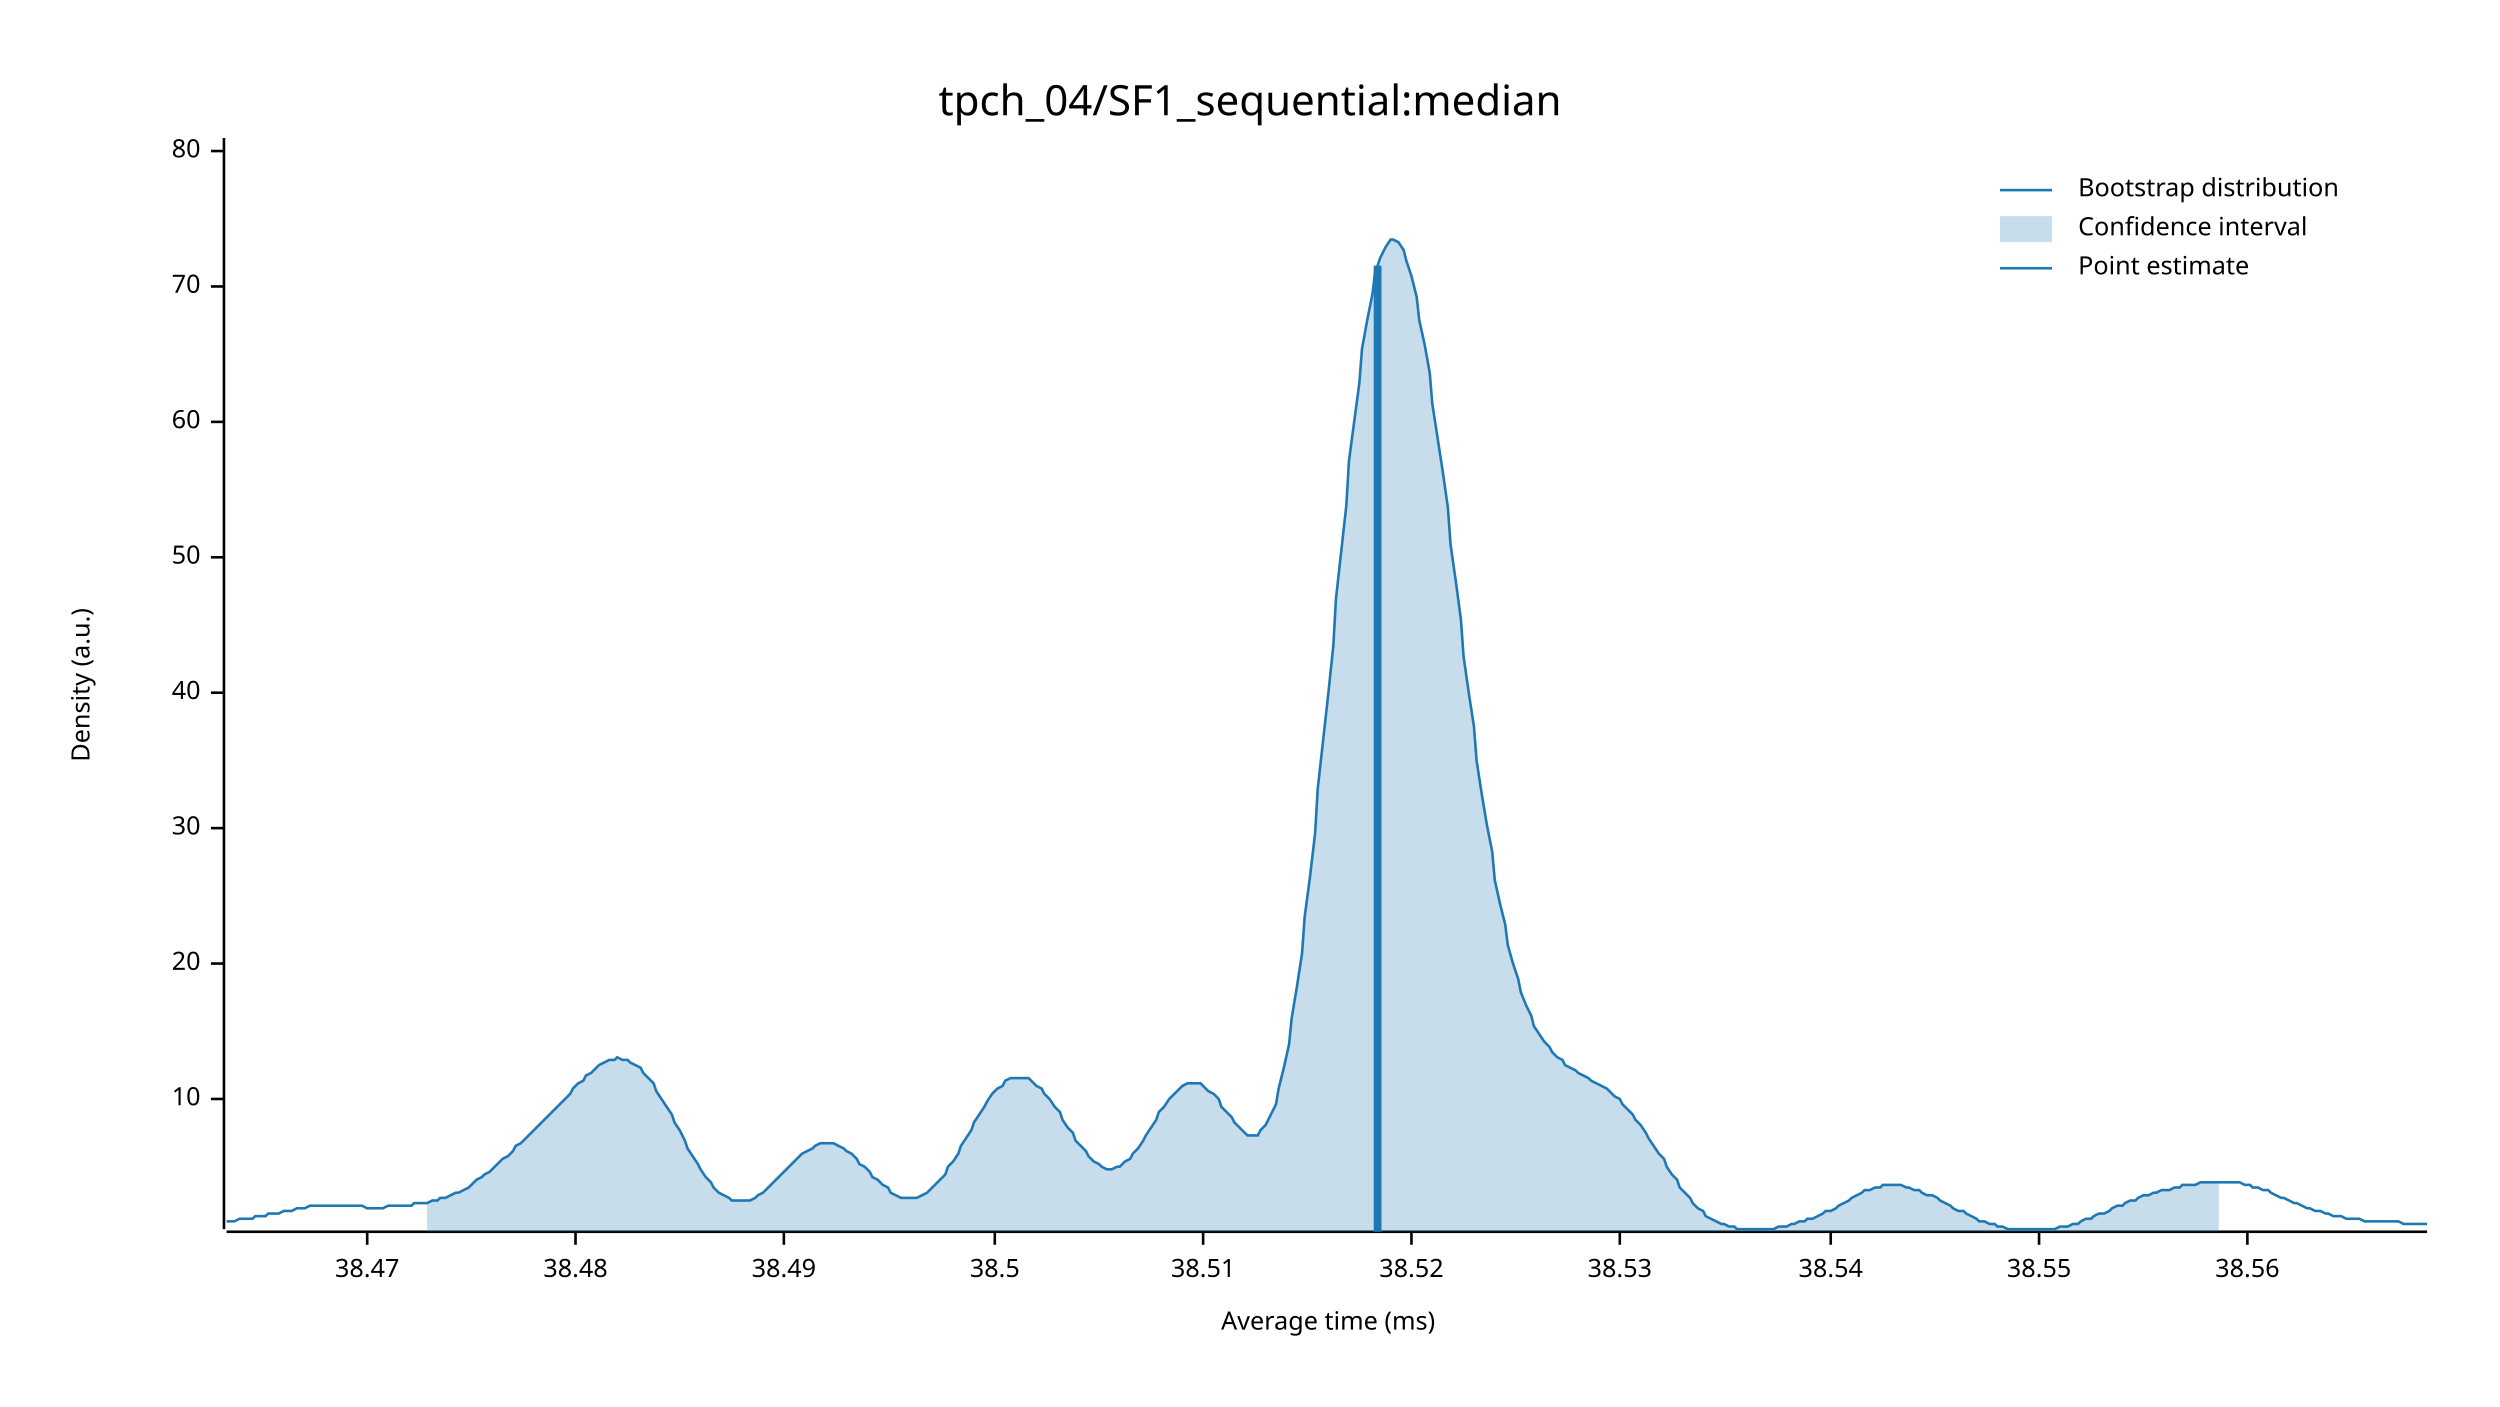
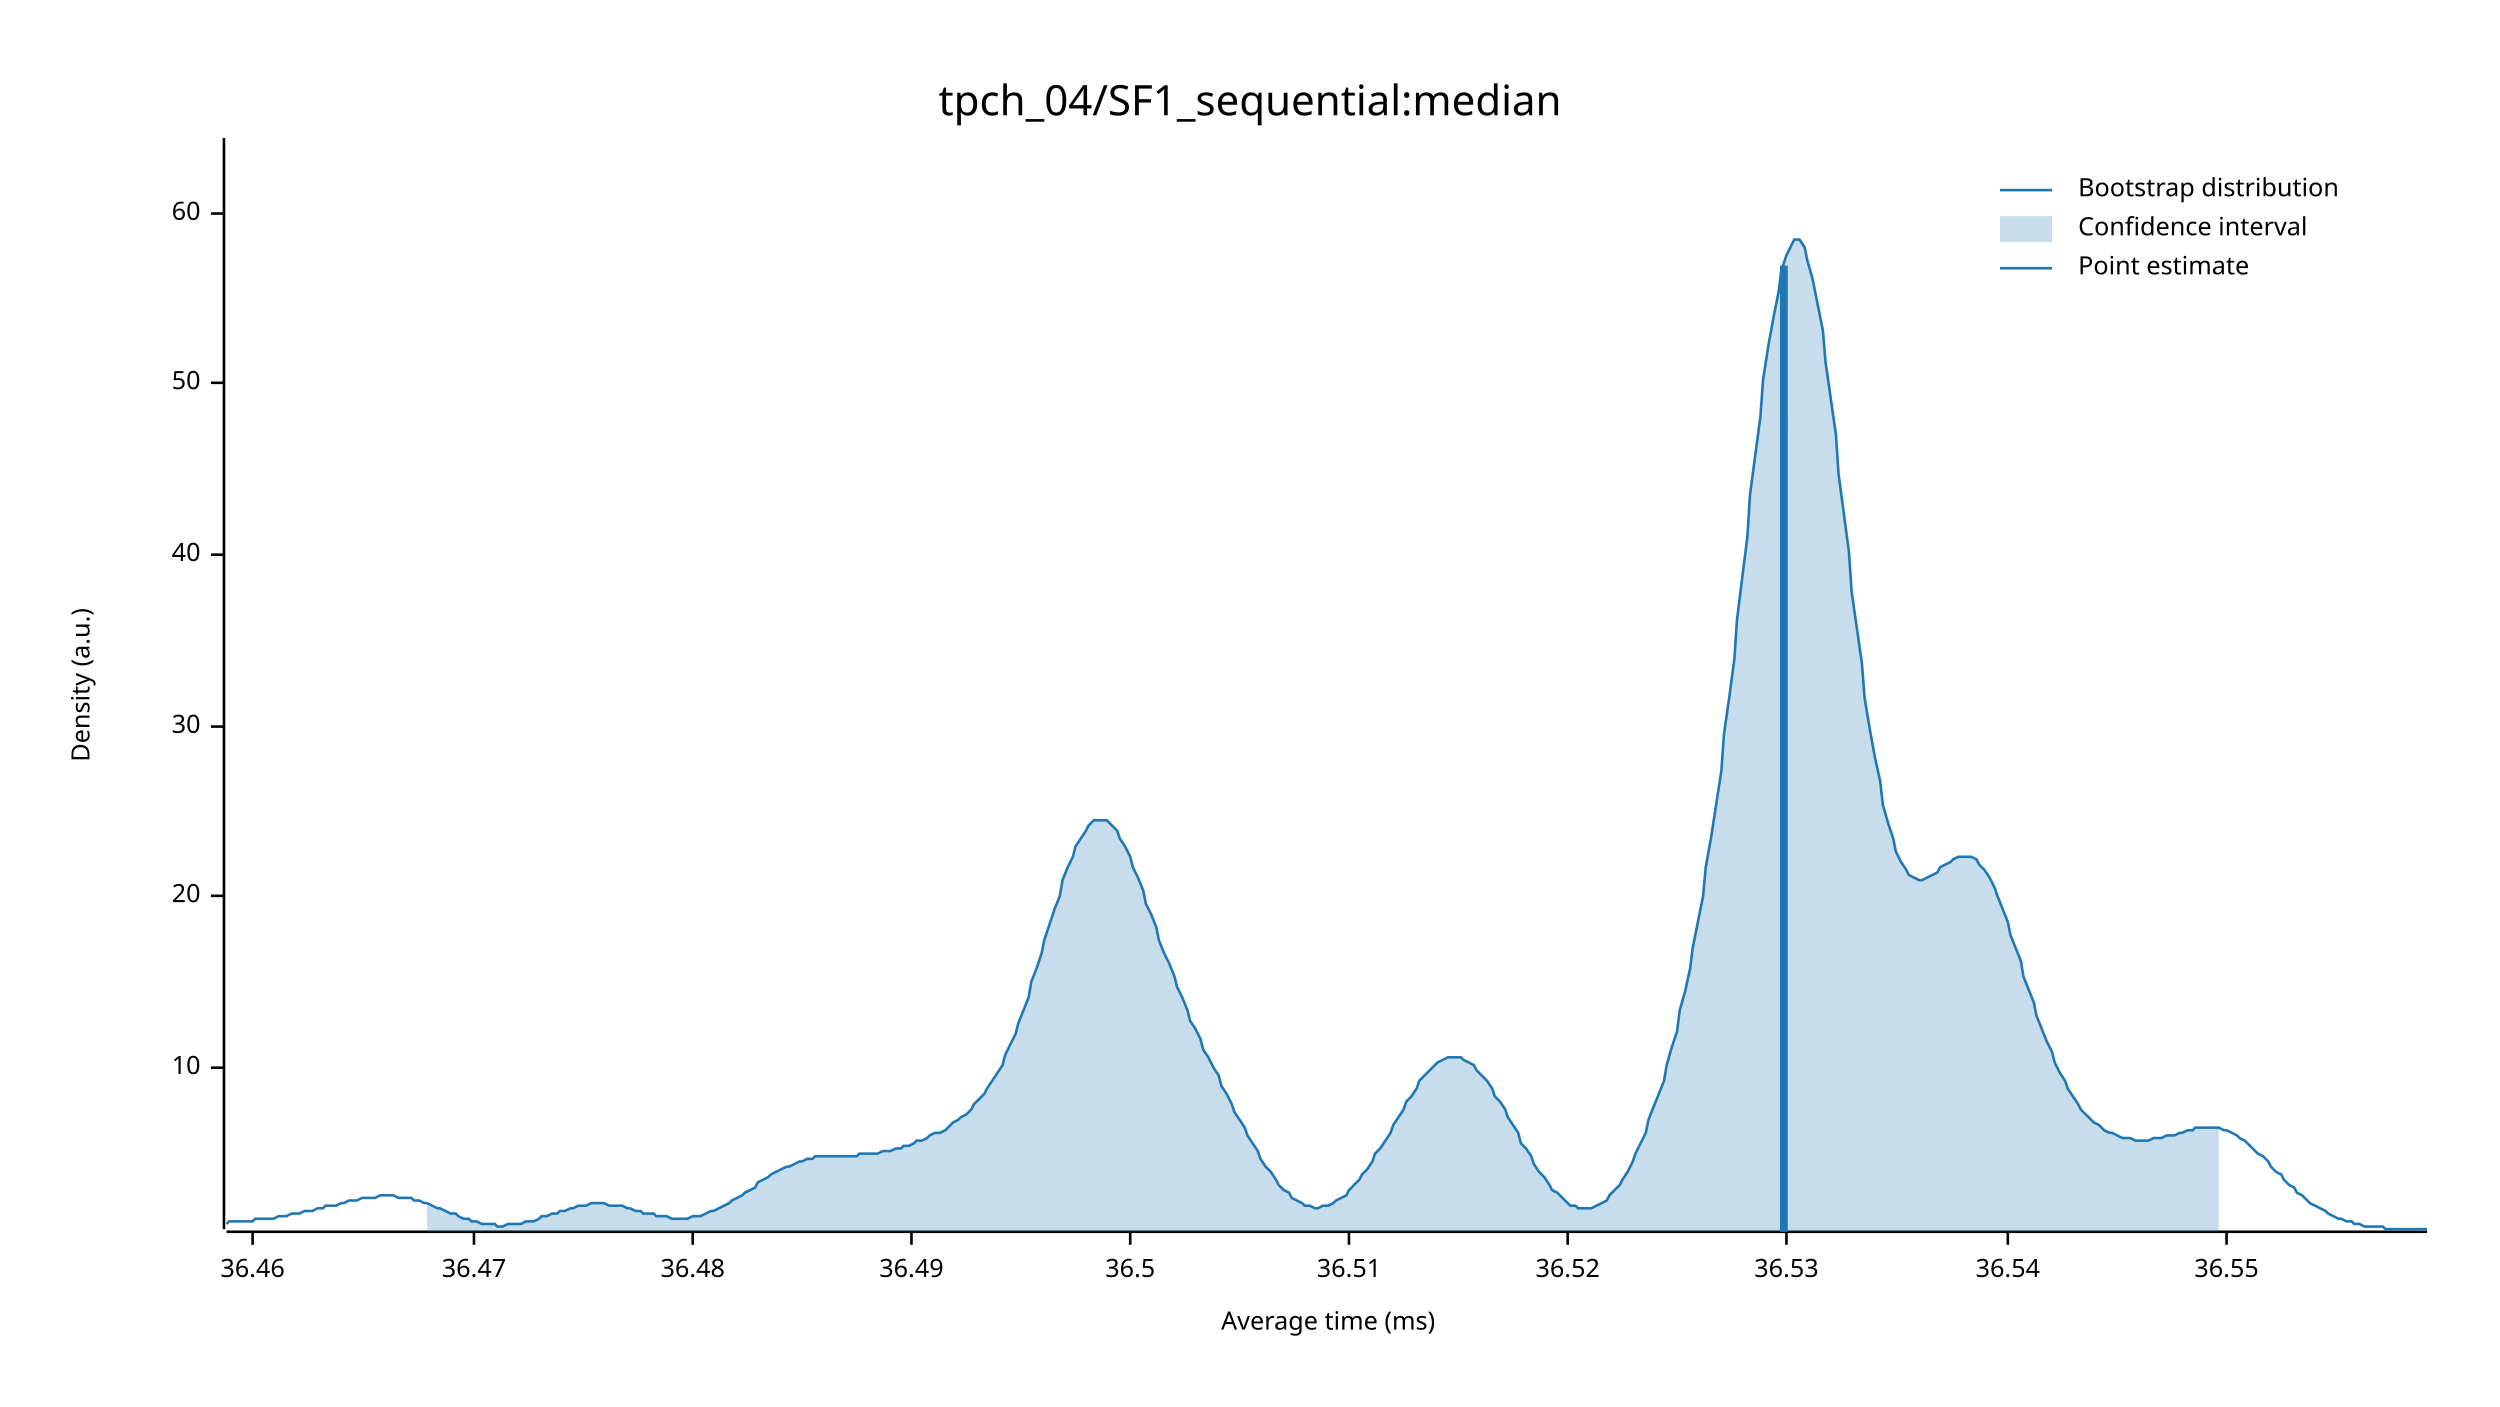
<svg xmlns="http://www.w3.org/2000/svg" width="960" height="540" viewBox="0 0 960 540">
  <text x="480" y="32" dy="0.76em" text-anchor="middle" font-family="sans-serif" font-size="16.129" opacity="1" fill="#000000">
tpch_04/SF1_sequential:median
</text>
  <text x="27" y="263" dy="0.76em" text-anchor="middle" font-family="sans-serif" font-size="9.677" opacity="1" fill="#000000" transform="rotate(270, 27, 263)">
Density (a.u.)
</text>
  <text x="510" y="513" dy="-0.5ex" text-anchor="middle" font-family="sans-serif" font-size="9.677" opacity="1" fill="#000000">
Average time (ms)
</text>
  <polyline fill="none" opacity="1" stroke="#000000" stroke-width="1" points="86,53 86,472 " />
-   <text x="77" y="422" dy="0.5ex" text-anchor="end" font-family="sans-serif" font-size="9.677" opacity="1" fill="#000000">
+   <text x="77" y="410" dy="0.5ex" text-anchor="end" font-family="sans-serif" font-size="9.677" opacity="1" fill="#000000">
10
</text>
-   <polyline fill="none" opacity="1" stroke="#000000" stroke-width="1" points="81,422 86,422 " />
-   <text x="77" y="370" dy="0.5ex" text-anchor="end" font-family="sans-serif" font-size="9.677" opacity="1" fill="#000000">
+   <polyline fill="none" opacity="1" stroke="#000000" stroke-width="1" points="81,410 86,410 " />
+   <text x="77" y="344" dy="0.5ex" text-anchor="end" font-family="sans-serif" font-size="9.677" opacity="1" fill="#000000">
20
</text>
-   <polyline fill="none" opacity="1" stroke="#000000" stroke-width="1" points="81,370 86,370 " />
-   <text x="77" y="318" dy="0.5ex" text-anchor="end" font-family="sans-serif" font-size="9.677" opacity="1" fill="#000000">
+   <polyline fill="none" opacity="1" stroke="#000000" stroke-width="1" points="81,344 86,344 " />
+   <text x="77" y="279" dy="0.5ex" text-anchor="end" font-family="sans-serif" font-size="9.677" opacity="1" fill="#000000">
30
</text>
-   <polyline fill="none" opacity="1" stroke="#000000" stroke-width="1" points="81,318 86,318 " />
-   <text x="77" y="266" dy="0.5ex" text-anchor="end" font-family="sans-serif" font-size="9.677" opacity="1" fill="#000000">
+   <polyline fill="none" opacity="1" stroke="#000000" stroke-width="1" points="81,279 86,279 " />
+   <text x="77" y="213" dy="0.5ex" text-anchor="end" font-family="sans-serif" font-size="9.677" opacity="1" fill="#000000">
40
</text>
-   <polyline fill="none" opacity="1" stroke="#000000" stroke-width="1" points="81,266 86,266 " />
-   <text x="77" y="214" dy="0.5ex" text-anchor="end" font-family="sans-serif" font-size="9.677" opacity="1" fill="#000000">
+   <polyline fill="none" opacity="1" stroke="#000000" stroke-width="1" points="81,213 86,213 " />
+   <text x="77" y="147" dy="0.5ex" text-anchor="end" font-family="sans-serif" font-size="9.677" opacity="1" fill="#000000">
50
</text>
-   <polyline fill="none" opacity="1" stroke="#000000" stroke-width="1" points="81,214 86,214 " />
-   <text x="77" y="162" dy="0.5ex" text-anchor="end" font-family="sans-serif" font-size="9.677" opacity="1" fill="#000000">
+   <polyline fill="none" opacity="1" stroke="#000000" stroke-width="1" points="81,147 86,147 " />
+   <text x="77" y="82" dy="0.5ex" text-anchor="end" font-family="sans-serif" font-size="9.677" opacity="1" fill="#000000">
60
</text>
-   <polyline fill="none" opacity="1" stroke="#000000" stroke-width="1" points="81,162 86,162 " />
-   <text x="77" y="110" dy="0.5ex" text-anchor="end" font-family="sans-serif" font-size="9.677" opacity="1" fill="#000000">
- 70
+   <polyline fill="none" opacity="1" stroke="#000000" stroke-width="1" points="81,82 86,82 " />
+   <polyline fill="none" opacity="1" stroke="#000000" stroke-width="1" points="87,473 932,473 " />
+   <text x="97" y="483" dy="0.76em" text-anchor="middle" font-family="sans-serif" font-size="9.677" opacity="1" fill="#000000">
+ 36.46
</text>
-   <polyline fill="none" opacity="1" stroke="#000000" stroke-width="1" points="81,110 86,110 " />
-   <text x="77" y="58" dy="0.5ex" text-anchor="end" font-family="sans-serif" font-size="9.677" opacity="1" fill="#000000">
- 80
+   <polyline fill="none" opacity="1" stroke="#000000" stroke-width="1" points="97,473 97,478 " />
+   <text x="182" y="483" dy="0.76em" text-anchor="middle" font-family="sans-serif" font-size="9.677" opacity="1" fill="#000000">
+ 36.47
</text>
-   <polyline fill="none" opacity="1" stroke="#000000" stroke-width="1" points="81,58 86,58 " />
-   <polyline fill="none" opacity="1" stroke="#000000" stroke-width="1" points="87,473 932,473 " />
-   <text x="141" y="483" dy="0.76em" text-anchor="middle" font-family="sans-serif" font-size="9.677" opacity="1" fill="#000000">
- 38.47
+   <polyline fill="none" opacity="1" stroke="#000000" stroke-width="1" points="182,473 182,478 " />
+   <text x="266" y="483" dy="0.76em" text-anchor="middle" font-family="sans-serif" font-size="9.677" opacity="1" fill="#000000">
+ 36.48
</text>
-   <polyline fill="none" opacity="1" stroke="#000000" stroke-width="1" points="141,473 141,478 " />
-   <text x="221" y="483" dy="0.76em" text-anchor="middle" font-family="sans-serif" font-size="9.677" opacity="1" fill="#000000">
- 38.48
+   <polyline fill="none" opacity="1" stroke="#000000" stroke-width="1" points="266,473 266,478 " />
+   <text x="350" y="483" dy="0.76em" text-anchor="middle" font-family="sans-serif" font-size="9.677" opacity="1" fill="#000000">
+ 36.49
</text>
-   <polyline fill="none" opacity="1" stroke="#000000" stroke-width="1" points="221,473 221,478 " />
-   <text x="301" y="483" dy="0.76em" text-anchor="middle" font-family="sans-serif" font-size="9.677" opacity="1" fill="#000000">
- 38.49
+   <polyline fill="none" opacity="1" stroke="#000000" stroke-width="1" points="350,473 350,478 " />
+   <text x="434" y="483" dy="0.76em" text-anchor="middle" font-family="sans-serif" font-size="9.677" opacity="1" fill="#000000">
+ 36.5
</text>
-   <polyline fill="none" opacity="1" stroke="#000000" stroke-width="1" points="301,473 301,478 " />
-   <text x="382" y="483" dy="0.76em" text-anchor="middle" font-family="sans-serif" font-size="9.677" opacity="1" fill="#000000">
- 38.5
+   <polyline fill="none" opacity="1" stroke="#000000" stroke-width="1" points="434,473 434,478 " />
+   <text x="518" y="483" dy="0.76em" text-anchor="middle" font-family="sans-serif" font-size="9.677" opacity="1" fill="#000000">
+ 36.51
</text>
-   <polyline fill="none" opacity="1" stroke="#000000" stroke-width="1" points="382,473 382,478 " />
-   <text x="462" y="483" dy="0.76em" text-anchor="middle" font-family="sans-serif" font-size="9.677" opacity="1" fill="#000000">
- 38.51
+   <polyline fill="none" opacity="1" stroke="#000000" stroke-width="1" points="518,473 518,478 " />
+   <text x="602" y="483" dy="0.76em" text-anchor="middle" font-family="sans-serif" font-size="9.677" opacity="1" fill="#000000">
+ 36.52
</text>
-   <polyline fill="none" opacity="1" stroke="#000000" stroke-width="1" points="462,473 462,478 " />
-   <text x="542" y="483" dy="0.76em" text-anchor="middle" font-family="sans-serif" font-size="9.677" opacity="1" fill="#000000">
- 38.52
+   <polyline fill="none" opacity="1" stroke="#000000" stroke-width="1" points="602,473 602,478 " />
+   <text x="686" y="483" dy="0.76em" text-anchor="middle" font-family="sans-serif" font-size="9.677" opacity="1" fill="#000000">
+ 36.53
</text>
-   <polyline fill="none" opacity="1" stroke="#000000" stroke-width="1" points="542,473 542,478 " />
-   <text x="622" y="483" dy="0.76em" text-anchor="middle" font-family="sans-serif" font-size="9.677" opacity="1" fill="#000000">
- 38.53
+   <polyline fill="none" opacity="1" stroke="#000000" stroke-width="1" points="686,473 686,478 " />
+   <text x="771" y="483" dy="0.76em" text-anchor="middle" font-family="sans-serif" font-size="9.677" opacity="1" fill="#000000">
+ 36.54
</text>
-   <polyline fill="none" opacity="1" stroke="#000000" stroke-width="1" points="622,473 622,478 " />
-   <text x="703" y="483" dy="0.76em" text-anchor="middle" font-family="sans-serif" font-size="9.677" opacity="1" fill="#000000">
- 38.54
+   <polyline fill="none" opacity="1" stroke="#000000" stroke-width="1" points="771,473 771,478 " />
+   <text x="855" y="483" dy="0.76em" text-anchor="middle" font-family="sans-serif" font-size="9.677" opacity="1" fill="#000000">
+ 36.55
</text>
-   <polyline fill="none" opacity="1" stroke="#000000" stroke-width="1" points="703,473 703,478 " />
-   <text x="783" y="483" dy="0.76em" text-anchor="middle" font-family="sans-serif" font-size="9.677" opacity="1" fill="#000000">
- 38.55
- </text>
-   <polyline fill="none" opacity="1" stroke="#000000" stroke-width="1" points="783,473 783,478 " />
-   <text x="863" y="483" dy="0.76em" text-anchor="middle" font-family="sans-serif" font-size="9.677" opacity="1" fill="#000000">
- 38.56
- </text>
-   <polyline fill="none" opacity="1" stroke="#000000" stroke-width="1" points="863,473 863,478 " />
-   <polyline fill="none" opacity="1" stroke="#1F78B4" stroke-width="1" points="87,469 88,469 90,469 92,468 93,468 95,468 97,468 98,467 100,467 102,467 103,466 105,466 107,466 109,465 110,465 112,465 114,464 115,464 117,464 119,463 120,463 122,463 124,463 125,463 127,463 129,463 131,463 132,463 134,463 136,463 137,463 139,463 141,464 142,464 144,464 146,464 147,464 149,463 151,463 153,463 154,463 156,463 158,463 159,462 161,462 163,462 164,462 166,461 168,461 169,460 171,460 173,459 175,458 176,458 178,457 180,456 181,455 183,453 185,452 186,451 188,450 190,448 191,447 193,445 195,444 197,442 198,440 200,439 202,437 203,436 205,434 207,432 208,431 210,429 212,427 214,425 215,424 217,422 219,420 220,418 222,416 224,415 225,413 227,412 229,410 230,409 232,408 234,407 236,407 237,406 239,407 241,407 242,408 244,409 246,410 247,412 249,414 251,416 252,419 254,422 256,425 258,428 259,431 261,434 263,438 264,441 266,444 268,447 269,449 271,452 273,454 274,456 276,458 278,459 280,460 281,461 283,461 285,461 286,461 288,461 290,460 291,459 293,458 295,456 296,455 298,453 300,451 302,449 303,448 305,446 307,444 308,443 310,442 312,441 313,440 315,439 317,439 318,439 320,439 322,440 324,441 325,442 327,443 329,445 330,447 332,448 334,450 335,452 337,453 339,455 341,456 342,458 344,459 346,460 347,460 349,460 351,460 352,460 354,459 356,458 357,457 359,455 361,453 363,451 364,448 366,446 368,443 369,440 371,437 373,434 374,431 376,428 378,425 379,423 381,420 383,418 385,417 386,415 388,414 390,414 391,414 393,414 395,414 396,415 398,417 400,418 401,420 403,422 405,425 407,427 408,430 410,433 412,435 413,438 415,440 417,442 418,444 420,446 422,447 423,448 425,449 427,449 429,448 430,448 432,446 434,445 435,443 437,441 439,438 440,436 442,433 444,430 445,427 447,425 449,422 451,420 452,419 454,417 456,416 457,416 459,416 461,416 462,417 464,419 466,420 468,422 469,425 471,427 473,429 474,431 476,433 478,435 479,436 481,436 483,436 484,434 486,432 488,428 490,424 491,418 493,410 495,401 496,391 498,379 500,366 501,352 503,337 505,320 506,303 508,285 510,267 512,248 513,230 515,212 517,194 518,177 520,162 522,147 523,134 525,123 527,113 528,105 530,99 532,95 534,92 535,92 537,93 539,96 540,100 542,106 544,114 545,123 547,132 549,143 550,155 552,168 554,181 556,195 557,209 559,223 561,238 562,252 564,266 566,279 567,292 569,305 571,317 573,327 574,338 576,347 578,355 579,363 581,370 583,376 584,381 586,386 588,390 589,394 591,397 593,400 595,402 596,404 598,406 600,407 601,409 603,410 605,411 606,412 608,413 610,414 611,415 613,416 615,417 617,418 618,419 620,421 622,422 623,424 625,426 627,428 628,430 630,432 632,435 633,437 635,440 637,443 639,445 640,448 642,451 644,453 645,456 647,458 649,460 650,462 652,464 654,465 655,467 657,468 659,469 661,470 662,470 664,471 666,471 667,472 669,472 671,472 672,472 674,472 676,472 677,472 679,472 681,472 683,471 684,471 686,471 688,470 689,470 691,469 693,469 694,468 696,468 698,467 700,466 701,465 703,465 705,464 706,463 708,462 710,461 711,460 713,459 715,458 716,457 718,457 720,456 722,456 723,455 725,455 727,455 728,455 730,455 732,456 733,456 735,457 737,457 738,458 740,459 742,459 744,460 745,461 747,462 749,463 750,464 752,465 754,465 755,466 757,467 759,468 760,469 762,469 764,470 766,470 767,471 769,471 771,472 772,472 774,472 776,472 777,472 779,472 781,472 782,472 784,472 786,472 788,472 789,472 791,471 793,471 794,471 796,470 798,470 799,469 801,468 803,468 804,467 806,466 808,466 810,465 811,464 813,463 815,463 816,462 818,461 820,461 821,460 823,459 825,459 827,458 828,458 830,457 832,457 833,457 835,456 837,456 838,455 840,455 842,455 843,455 845,454 847,454 849,454 850,454 852,454 854,454 855,454 857,454 859,454 860,454 862,455 864,455 865,456 867,456 869,457 871,457 872,458 874,459 876,460 877,460 879,461 881,462 882,462 884,463 886,464 887,464 889,465 891,465 893,466 894,466 896,467 898,467 899,467 901,468 903,468 904,468 906,468 908,469 909,469 911,469 913,469 915,469 916,469 918,469 920,469 921,469 923,470 925,470 926,470 928,470 930,470 932,470 " />
-   <polygon opacity="0.25" fill="#1F78B4" points="164,462 166,461 168,461 169,460 171,460 173,459 175,458 176,458 178,457 180,456 181,455 183,453 185,452 186,451 188,450 190,448 191,447 193,445 195,444 197,442 198,440 200,439 202,437 203,436 205,434 207,432 208,431 210,429 212,427 214,425 215,424 217,422 219,420 220,418 222,416 224,415 225,413 227,412 229,410 230,409 232,408 234,407 236,407 237,406 239,407 241,407 242,408 244,409 246,410 247,412 249,414 251,416 252,419 254,422 256,425 258,428 259,431 261,434 263,438 264,441 266,444 268,447 269,449 271,452 273,454 274,456 276,458 278,459 280,460 281,461 283,461 285,461 286,461 288,461 290,460 291,459 293,458 295,456 296,455 298,453 300,451 302,449 303,448 305,446 307,444 308,443 310,442 312,441 313,440 315,439 317,439 318,439 320,439 322,440 324,441 325,442 327,443 329,445 330,447 332,448 334,450 335,452 337,453 339,455 341,456 342,458 344,459 346,460 347,460 349,460 351,460 352,460 354,459 356,458 357,457 359,455 361,453 363,451 364,448 366,446 368,443 369,440 371,437 373,434 374,431 376,428 378,425 379,423 381,420 383,418 385,417 386,415 388,414 390,414 391,414 393,414 395,414 396,415 398,417 400,418 401,420 403,422 405,425 407,427 408,430 410,433 412,435 413,438 415,440 417,442 418,444 420,446 422,447 423,448 425,449 427,449 429,448 430,448 432,446 434,445 435,443 437,441 439,438 440,436 442,433 444,430 445,427 447,425 449,422 451,420 452,419 454,417 456,416 457,416 459,416 461,416 462,417 464,419 466,420 468,422 469,425 471,427 473,429 474,431 476,433 478,435 479,436 481,436 483,436 484,434 486,432 488,428 490,424 491,418 493,410 495,401 496,391 498,379 500,366 501,352 503,337 505,320 506,303 508,285 510,267 512,248 513,230 515,212 517,194 518,177 520,162 522,147 523,134 525,123 527,113 528,105 530,99 532,95 534,92 535,92 537,93 539,96 540,100 542,106 544,114 545,123 547,132 549,143 550,155 552,168 554,181 556,195 557,209 559,223 561,238 562,252 564,266 566,279 567,292 569,305 571,317 573,327 574,338 576,347 578,355 579,363 581,370 583,376 584,381 586,386 588,390 589,394 591,397 593,400 595,402 596,404 598,406 600,407 601,409 603,410 605,411 606,412 608,413 610,414 611,415 613,416 615,417 617,418 618,419 620,421 622,422 623,424 625,426 627,428 628,430 630,432 632,435 633,437 635,440 637,443 639,445 640,448 642,451 644,453 645,456 647,458 649,460 650,462 652,464 654,465 655,467 657,468 659,469 661,470 662,470 664,471 666,471 667,472 669,472 671,472 672,472 674,472 676,472 677,472 679,472 681,472 683,471 684,471 686,471 688,470 689,470 691,469 693,469 694,468 696,468 698,467 700,466 701,465 703,465 705,464 706,463 708,462 710,461 711,460 713,459 715,458 716,457 718,457 720,456 722,456 723,455 725,455 727,455 728,455 730,455 732,456 733,456 735,457 737,457 738,458 740,459 742,459 744,460 745,461 747,462 749,463 750,464 752,465 754,465 755,466 757,467 759,468 760,469 762,469 764,470 766,470 767,471 769,471 771,472 772,472 774,472 776,472 777,472 779,472 781,472 782,472 784,472 786,472 788,472 789,472 791,471 793,471 794,471 796,470 798,470 799,469 801,468 803,468 804,467 806,466 808,466 810,465 811,464 813,463 815,463 816,462 818,461 820,461 821,460 823,459 825,459 827,458 828,458 830,457 832,457 833,457 835,456 837,456 838,455 840,455 842,455 843,455 845,454 847,454 849,454 850,454 852,454 852,473 164,473 " />
-   <polyline fill="none" opacity="1" stroke="#1F78B4" stroke-width="3" points="529,473 529,102 " />
+   <polyline fill="none" opacity="1" stroke="#000000" stroke-width="1" points="855,473 855,478 " />
+   <polyline fill="none" opacity="1" stroke="#1F78B4" stroke-width="1" points="87,470 88,469 90,469 92,469 93,469 95,469 97,469 98,468 100,468 102,468 103,468 105,468 107,467 109,467 110,467 112,466 114,466 115,466 117,465 119,465 120,465 122,464 124,464 125,463 127,463 129,463 131,462 132,462 134,461 136,461 137,461 139,460 141,460 142,460 144,460 146,459 147,459 149,459 151,459 153,460 154,460 156,460 158,460 159,461 161,461 163,462 164,462 166,463 168,464 169,464 171,465 173,466 175,466 176,467 178,468 180,468 181,469 183,469 185,470 186,470 188,470 190,470 191,471 193,471 195,470 197,470 198,470 200,470 202,469 203,469 205,469 207,468 208,467 210,467 212,466 214,466 215,465 217,465 219,464 220,464 222,463 224,463 225,463 227,462 229,462 230,462 232,462 234,463 236,463 237,463 239,463 241,464 242,464 244,465 246,465 247,466 249,466 251,466 252,467 254,467 256,467 258,468 259,468 261,468 263,468 264,468 266,467 268,467 269,467 271,466 273,465 274,465 276,464 278,463 280,462 281,461 283,460 285,459 286,458 288,457 290,456 291,454 293,453 295,452 296,451 298,450 300,449 302,448 303,448 305,447 307,446 308,446 310,445 312,445 313,444 315,444 317,444 318,444 320,444 322,444 324,444 325,444 327,444 329,444 330,443 332,443 334,443 335,443 337,443 339,442 341,442 342,442 344,441 346,441 347,440 349,440 351,439 352,438 354,438 356,437 357,436 359,435 361,435 363,434 364,433 366,431 368,430 369,429 371,428 373,426 374,424 376,422 378,420 379,418 381,415 383,412 385,409 386,405 388,401 390,397 391,393 393,388 395,383 396,377 398,372 400,366 401,361 403,355 405,349 407,344 408,338 410,333 412,329 413,325 415,322 417,319 418,317 420,315 422,315 423,315 425,315 427,317 429,319 430,322 432,325 434,329 435,333 437,337 439,342 440,347 442,351 444,356 445,361 447,366 449,370 451,375 452,379 454,383 456,388 457,392 459,395 461,399 462,403 464,406 466,410 468,413 469,417 471,420 473,424 474,427 476,430 478,433 479,436 481,439 483,442 484,445 486,448 488,450 490,453 491,455 493,457 495,458 496,460 498,461 500,462 501,463 503,463 505,464 506,464 508,463 510,463 512,462 513,461 515,460 517,459 518,457 520,455 522,453 523,451 525,449 527,446 528,443 530,441 532,438 534,435 535,432 537,429 539,426 540,423 542,421 544,418 545,415 547,413 549,411 550,410 552,408 554,407 556,406 557,406 559,406 561,406 562,407 564,408 566,409 567,411 569,413 571,415 573,418 574,421 576,423 578,426 579,429 581,432 583,435 584,439 586,441 588,444 589,447 591,450 593,452 595,455 596,457 598,458 600,460 601,461 603,463 605,463 606,464 608,464 610,464 611,464 613,463 615,462 617,461 618,459 620,457 622,455 623,453 625,450 627,446 628,443 630,439 632,435 633,430 635,425 637,420 639,415 640,409 642,402 644,396 645,388 647,381 649,372 650,364 652,354 654,344 655,333 657,322 659,309 661,296 662,282 664,268 666,253 667,238 669,222 671,206 672,190 674,175 676,160 677,146 679,133 681,122 683,112 684,104 686,98 688,94 689,92 691,92 693,95 694,100 696,107 698,117 700,127 701,139 703,153 705,167 706,182 708,197 710,212 711,227 713,241 715,255 716,268 718,280 720,291 722,300 723,309 725,316 727,322 728,327 730,331 732,334 733,336 735,337 737,338 738,338 740,337 742,336 744,335 745,333 747,332 749,331 750,330 752,329 754,329 755,329 757,329 759,330 760,332 762,334 764,337 766,341 767,344 769,349 771,354 772,359 774,364 776,369 777,375 779,380 781,385 782,390 784,395 786,400 788,404 789,408 791,412 793,415 794,418 796,421 798,424 799,426 801,428 803,430 804,431 806,432 808,434 810,435 811,435 813,436 815,437 816,437 818,437 820,438 821,438 823,438 825,438 827,437 828,437 830,437 832,436 833,436 835,436 837,435 838,435 840,434 842,434 843,433 845,433 847,433 849,433 850,433 852,433 854,434 855,434 857,435 859,436 860,437 862,438 864,440 865,441 867,443 869,444 871,446 872,448 874,450 876,451 877,453 879,455 881,456 882,458 884,459 886,461 887,462 889,463 891,464 893,465 894,466 896,467 898,468 899,468 901,469 903,469 904,470 906,470 908,471 909,471 911,471 913,471 915,471 916,472 918,472 920,472 921,472 923,472 925,472 926,472 928,472 930,472 932,472 " />
+   <polygon opacity="0.25" fill="#1F78B4" points="164,462 166,463 168,464 169,464 171,465 173,466 175,466 176,467 178,468 180,468 181,469 183,469 185,470 186,470 188,470 190,470 191,471 193,471 195,470 197,470 198,470 200,470 202,469 203,469 205,469 207,468 208,467 210,467 212,466 214,466 215,465 217,465 219,464 220,464 222,463 224,463 225,463 227,462 229,462 230,462 232,462 234,463 236,463 237,463 239,463 241,464 242,464 244,465 246,465 247,466 249,466 251,466 252,467 254,467 256,467 258,468 259,468 261,468 263,468 264,468 266,467 268,467 269,467 271,466 273,465 274,465 276,464 278,463 280,462 281,461 283,460 285,459 286,458 288,457 290,456 291,454 293,453 295,452 296,451 298,450 300,449 302,448 303,448 305,447 307,446 308,446 310,445 312,445 313,444 315,444 317,444 318,444 320,444 322,444 324,444 325,444 327,444 329,444 330,443 332,443 334,443 335,443 337,443 339,442 341,442 342,442 344,441 346,441 347,440 349,440 351,439 352,438 354,438 356,437 357,436 359,435 361,435 363,434 364,433 366,431 368,430 369,429 371,428 373,426 374,424 376,422 378,420 379,418 381,415 383,412 385,409 386,405 388,401 390,397 391,393 393,388 395,383 396,377 398,372 400,366 401,361 403,355 405,349 407,344 408,338 410,333 412,329 413,325 415,322 417,319 418,317 420,315 422,315 423,315 425,315 427,317 429,319 430,322 432,325 434,329 435,333 437,337 439,342 440,347 442,351 444,356 445,361 447,366 449,370 451,375 452,379 454,383 456,388 457,392 459,395 461,399 462,403 464,406 466,410 468,413 469,417 471,420 473,424 474,427 476,430 478,433 479,436 481,439 483,442 484,445 486,448 488,450 490,453 491,455 493,457 495,458 496,460 498,461 500,462 501,463 503,463 505,464 506,464 508,463 510,463 512,462 513,461 515,460 517,459 518,457 520,455 522,453 523,451 525,449 527,446 528,443 530,441 532,438 534,435 535,432 537,429 539,426 540,423 542,421 544,418 545,415 547,413 549,411 550,410 552,408 554,407 556,406 557,406 559,406 561,406 562,407 564,408 566,409 567,411 569,413 571,415 573,418 574,421 576,423 578,426 579,429 581,432 583,435 584,439 586,441 588,444 589,447 591,450 593,452 595,455 596,457 598,458 600,460 601,461 603,463 605,463 606,464 608,464 610,464 611,464 613,463 615,462 617,461 618,459 620,457 622,455 623,453 625,450 627,446 628,443 630,439 632,435 633,430 635,425 637,420 639,415 640,409 642,402 644,396 645,388 647,381 649,372 650,364 652,354 654,344 655,333 657,322 659,309 661,296 662,282 664,268 666,253 667,238 669,222 671,206 672,190 674,175 676,160 677,146 679,133 681,122 683,112 684,104 686,98 688,94 689,92 691,92 693,95 694,100 696,107 698,117 700,127 701,139 703,153 705,167 706,182 708,197 710,212 711,227 713,241 715,255 716,268 718,280 720,291 722,300 723,309 725,316 727,322 728,327 730,331 732,334 733,336 735,337 737,338 738,338 740,337 742,336 744,335 745,333 747,332 749,331 750,330 752,329 754,329 755,329 757,329 759,330 760,332 762,334 764,337 766,341 767,344 769,349 771,354 772,359 774,364 776,369 777,375 779,380 781,385 782,390 784,395 786,400 788,404 789,408 791,412 793,415 794,418 796,421 798,424 799,426 801,428 803,430 804,431 806,432 808,434 810,435 811,435 813,436 815,437 816,437 818,437 820,438 821,438 823,438 825,438 827,437 828,437 830,437 832,436 833,436 835,436 837,435 838,435 840,434 842,434 843,433 845,433 847,433 849,433 850,433 852,433 852,473 164,473 " />
+   <polyline fill="none" opacity="1" stroke="#1F78B4" stroke-width="3" points="685,473 685,102 " />
  <text x="798" y="68" dy="0.76em" text-anchor="start" font-family="sans-serif" font-size="9.677" opacity="1" fill="#000000">
Bootstrap distribution
</text>
  <text x="798" y="83" dy="0.76em" text-anchor="start" font-family="sans-serif" font-size="9.677" opacity="1" fill="#000000">
Confidence interval
</text>
  <text x="798" y="98" dy="0.76em" text-anchor="start" font-family="sans-serif" font-size="9.677" opacity="1" fill="#000000">
Point estimate
</text>
  <polyline fill="none" opacity="1" stroke="#1F78B4" stroke-width="1" points="768,73 788,73 " />
  <rect x="768" y="83" width="20" height="10" opacity="0.25" fill="#1F78B4" stroke="none" />
  <polyline fill="none" opacity="1" stroke="#1F78B4" stroke-width="1" points="768,103 788,103 " />
</svg>
